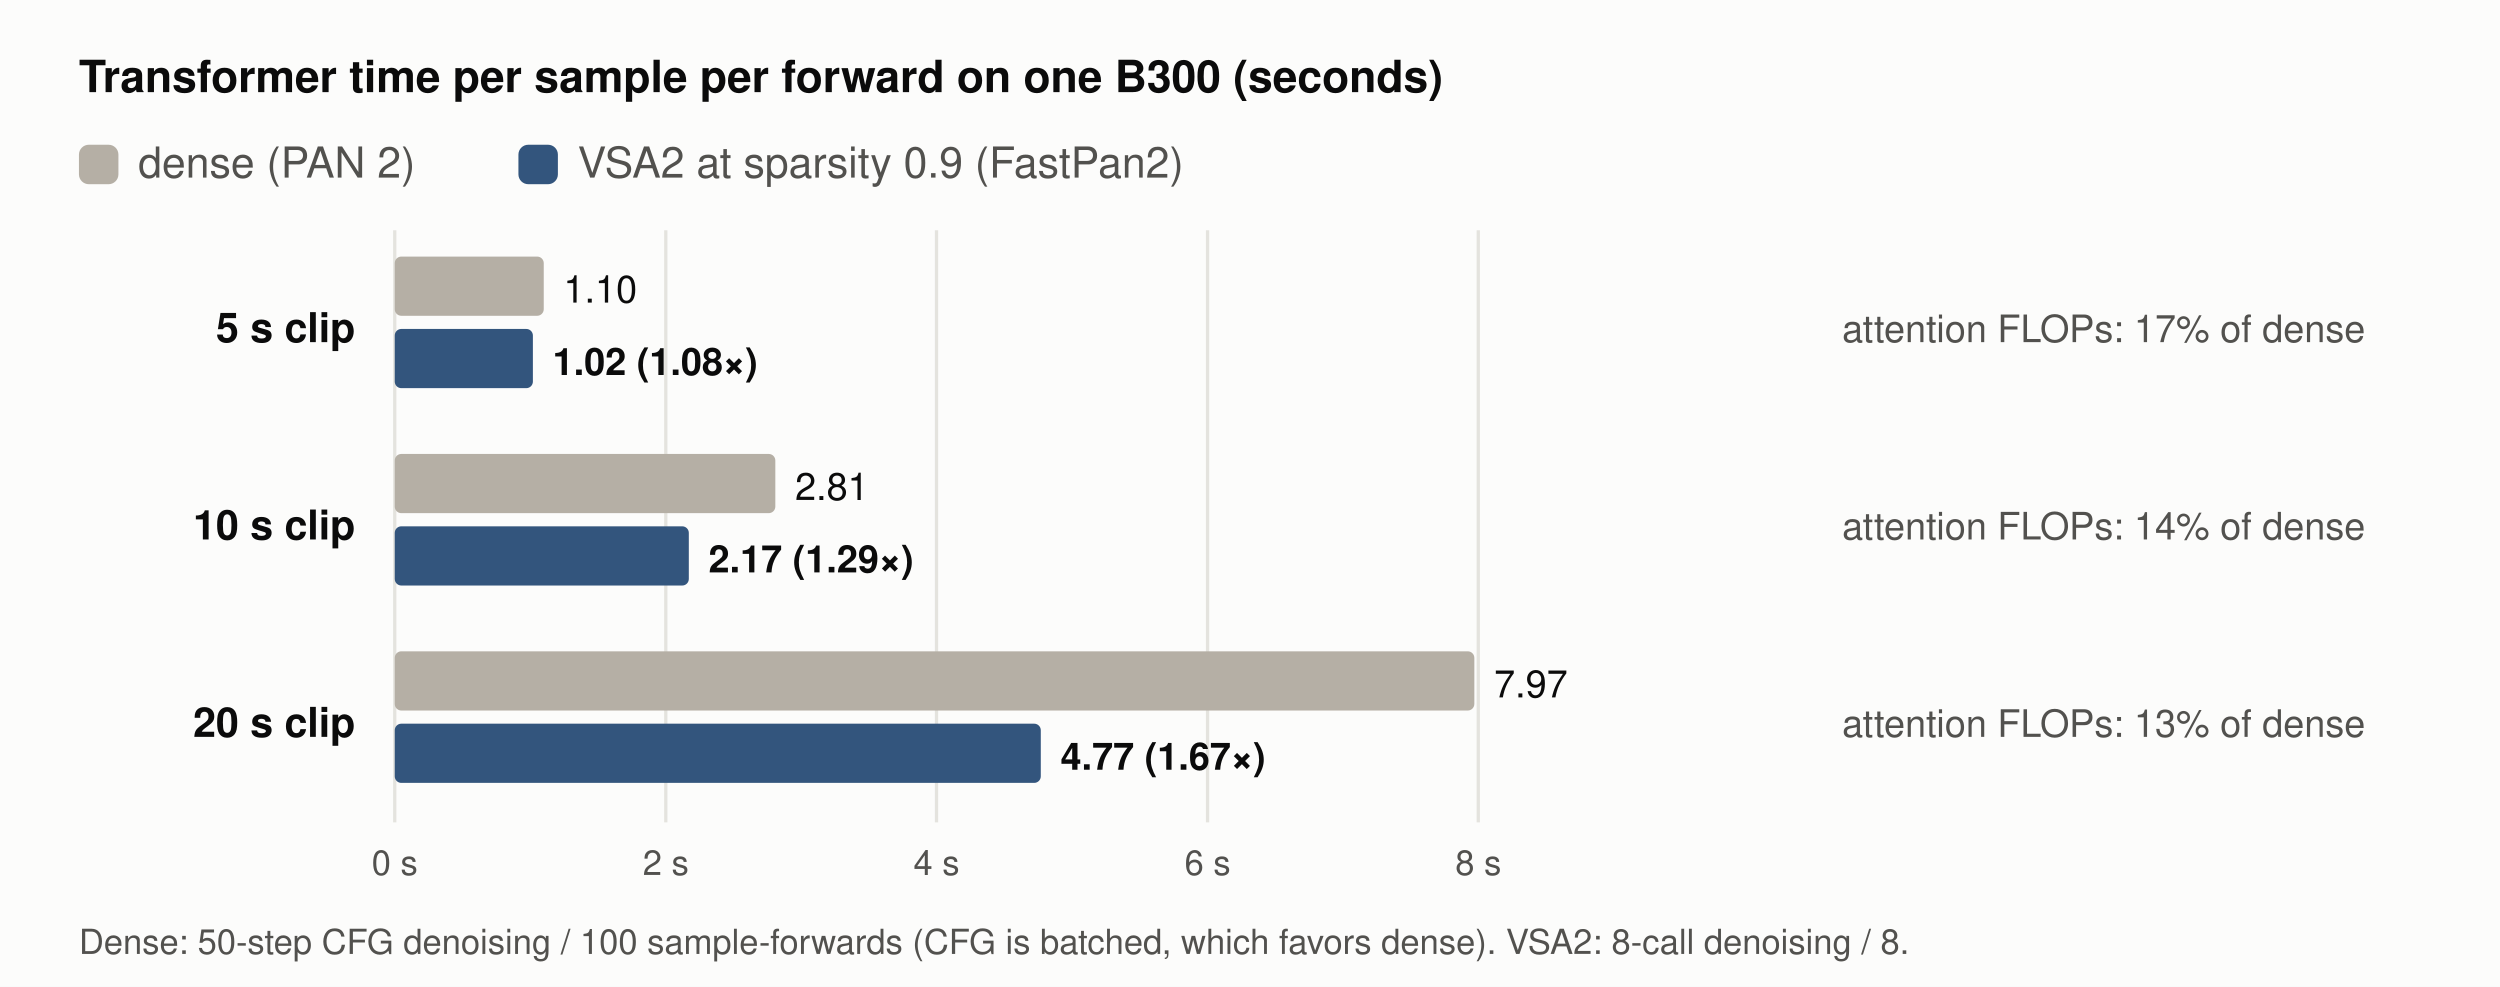
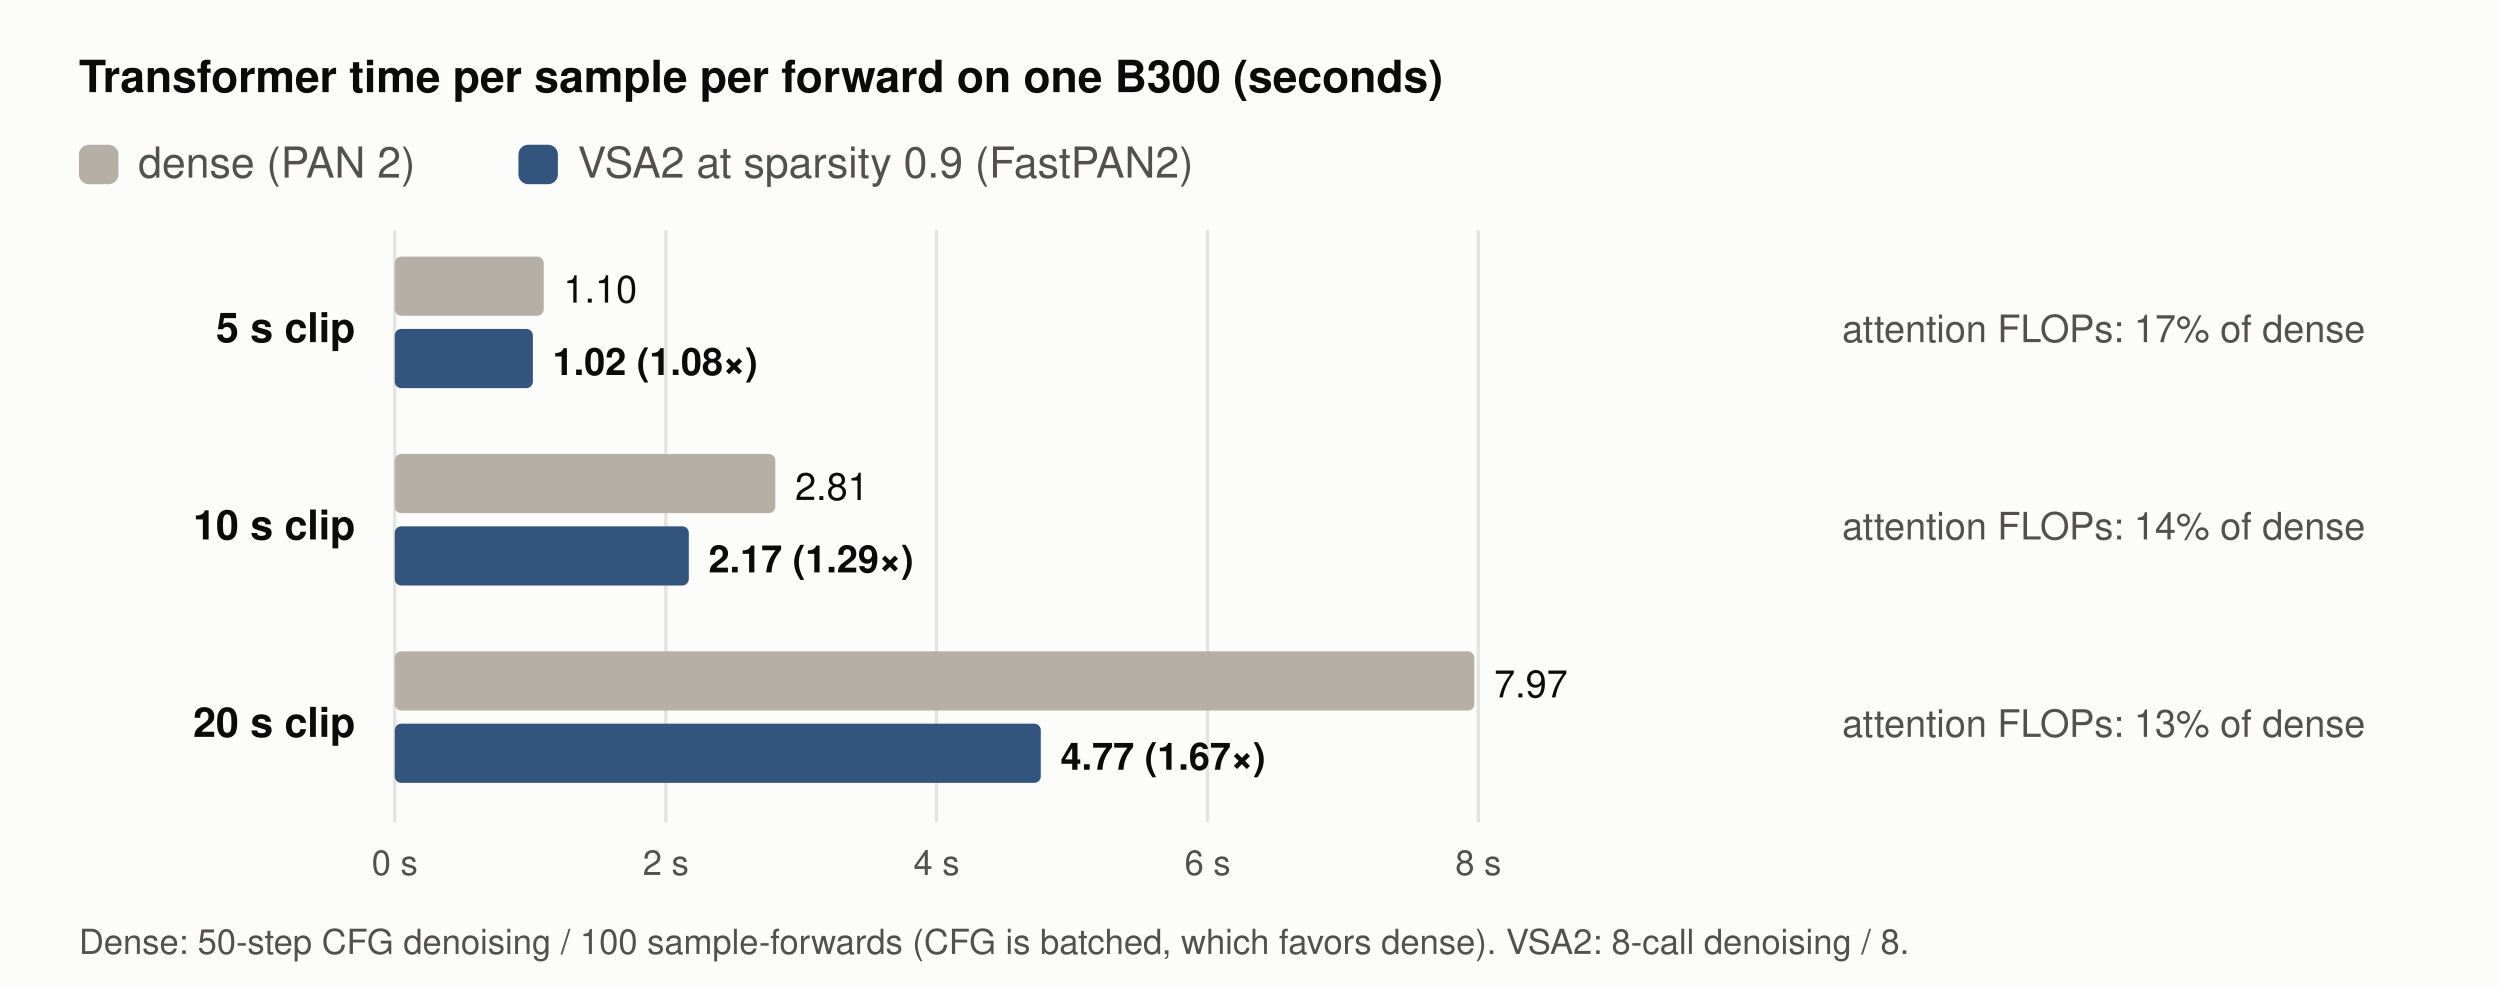
<svg xmlns="http://www.w3.org/2000/svg" width="760" height="300" viewBox="0 0 760 300" role="img" aria-labelledby="t d">
  <style>
  .bg{fill:#fcfcfb} .t1{fill:#0b0b0b} .t2{fill:#52514e} .grid{stroke:#e4e3de} .axis{stroke:#9b9a95}
  .ln{stroke:#52514e;fill:none} .box{fill:#f3f2ee;stroke:#c9c7c0} .boxs{fill:#e6edf5;stroke:#33557d}
  .boxo{fill:#f6ebe3;stroke:#b86a3c} .boxg{fill:#e7f0e9;stroke:#4f7f5a}
  .s0{fill:#b5afa5} .s1{fill:#33557d} .s2{fill:#b86a3c} .s3{fill:#4f7f5a} .s4{fill:#7a5c8a}
  .k0{stroke:#b5afa5} .k1{stroke:#33557d} .k2{stroke:#b86a3c} .k3{stroke:#4f7f5a} .k4{stroke:#7a5c8a}
  text{font-family:-apple-system,BlinkMacSystemFont,"Segoe UI",Helvetica,Arial,sans-serif}
  @media (prefers-color-scheme: dark){
    .bg{fill:#1a1a19} .t1{fill:#ffffff} .t2{fill:#c3c2b7} .grid{stroke:#2e2e2c} .axis{stroke:#6b6a66}
    .ln{stroke:#c3c2b7} .box{fill:#262624;stroke:#4a4945} .boxs{fill:#1f2a37;stroke:#7393bb}
    .boxo{fill:#33251c;stroke:#c27448} .boxg{fill:#1f2b22;stroke:#78a985}
    .s0{fill:#69655e} .s1{fill:#7393bb} .s2{fill:#c27448} .s3{fill:#78a985} .s4{fill:#a68bb5}
    .k0{stroke:#69655e} .k1{stroke:#7393bb} .k2{stroke:#c27448} .k3{stroke:#78a985} .k4{stroke:#a68bb5}
  }
</style>
  <rect class="bg" width="760" height="300" />
  <text class="t1" x="24.0" y="28.0" font-size="13.5" text-anchor="start" font-weight="700">Transformer time per sample per forward on one B300 (seconds)</text>
  <rect class="s0" x="24" y="44" width="12" height="12" rx="3" />
  <text class="t2" x="42.0" y="54.0" font-size="13" text-anchor="start">dense (PAN 2)</text>
  <rect class="s1" x="157.6" y="44" width="12" height="12" rx="3" />
-   <text class="t2" x="175.6" y="54.0" font-size="13" text-anchor="start">VSA2 at sparsity 0.9 (FastPan2)</text>
+   <text class="t2" x="175.6" y="54.0" font-size="13" text-anchor="start">VSA2 at sparsity 0.9 (FastPAN2)</text>
  <line class="grid" x1="120.0" x2="120.0" y1="70" y2="250" />
  <text class="t2" x="120.0" y="266.0" font-size="10.5" text-anchor="middle">0 s</text>
  <line class="grid" x1="202.4" x2="202.4" y1="70" y2="250" />
  <text class="t2" x="202.4" y="266.0" font-size="10.5" text-anchor="middle">2 s</text>
  <line class="grid" x1="284.7" x2="284.7" y1="70" y2="250" />
  <text class="t2" x="284.7" y="266.0" font-size="10.5" text-anchor="middle">4 s</text>
  <line class="grid" x1="367.1" x2="367.1" y1="70" y2="250" />
  <text class="t2" x="367.1" y="266.0" font-size="10.5" text-anchor="middle">6 s</text>
  <line class="grid" x1="449.4" x2="449.4" y1="70" y2="250" />
  <text class="t2" x="449.4" y="266.0" font-size="10.5" text-anchor="middle">8 s</text>
  <text class="t1" x="108.0" y="104.0" font-size="12.5" text-anchor="end" font-weight="600">5 s clip</text>
  <rect class="s0" x="120" y="78" width="45.3" height="18" rx="2" />
  <text class="t1" x="171.3" y="92.0" font-size="11.5" text-anchor="start">1.10</text>
  <rect class="s1" x="120" y="100" width="42.0" height="18" rx="2" />
  <text class="t1" x="168.0" y="114.0" font-size="11.5" text-anchor="start" font-weight="600">1.02  (1.08×)</text>
  <text class="t2" x="560.0" y="104.0" font-size="11.5" text-anchor="start">attention FLOPs: 17% of dense</text>
  <text class="t1" x="108.0" y="164.0" font-size="12.5" text-anchor="end" font-weight="600">10 s clip</text>
  <rect class="s0" x="120" y="138" width="115.7" height="18" rx="2" />
  <text class="t1" x="241.7" y="152.0" font-size="11.5" text-anchor="start">2.81</text>
  <rect class="s1" x="120" y="160" width="89.4" height="18" rx="2" />
  <text class="t1" x="215.4" y="174.0" font-size="11.5" text-anchor="start" font-weight="600">2.17  (1.29×)</text>
  <text class="t2" x="560.0" y="164.0" font-size="11.5" text-anchor="start">attention FLOPs: 14% of dense</text>
  <text class="t1" x="108.0" y="224.0" font-size="12.5" text-anchor="end" font-weight="600">20 s clip</text>
  <rect class="s0" x="120" y="198" width="328.2" height="18" rx="2" />
  <text class="t1" x="454.2" y="212.0" font-size="11.5" text-anchor="start">7.97</text>
  <rect class="s1" x="120" y="220" width="196.4" height="18" rx="2" />
  <text class="t1" x="322.4" y="234.0" font-size="11.5" text-anchor="start" font-weight="600">4.77  (1.67×)</text>
  <text class="t2" x="560.0" y="224.0" font-size="11.5" text-anchor="start">attention FLOPs: 13% of dense</text>
  <text class="t2" x="24.0" y="290.0" font-size="10.5" text-anchor="start">Dense: 50-step CFG denoising / 100 sample-forwards (CFG is batched, which favors dense). VSA2: 8-call denoising / 8.</text>
</svg>
